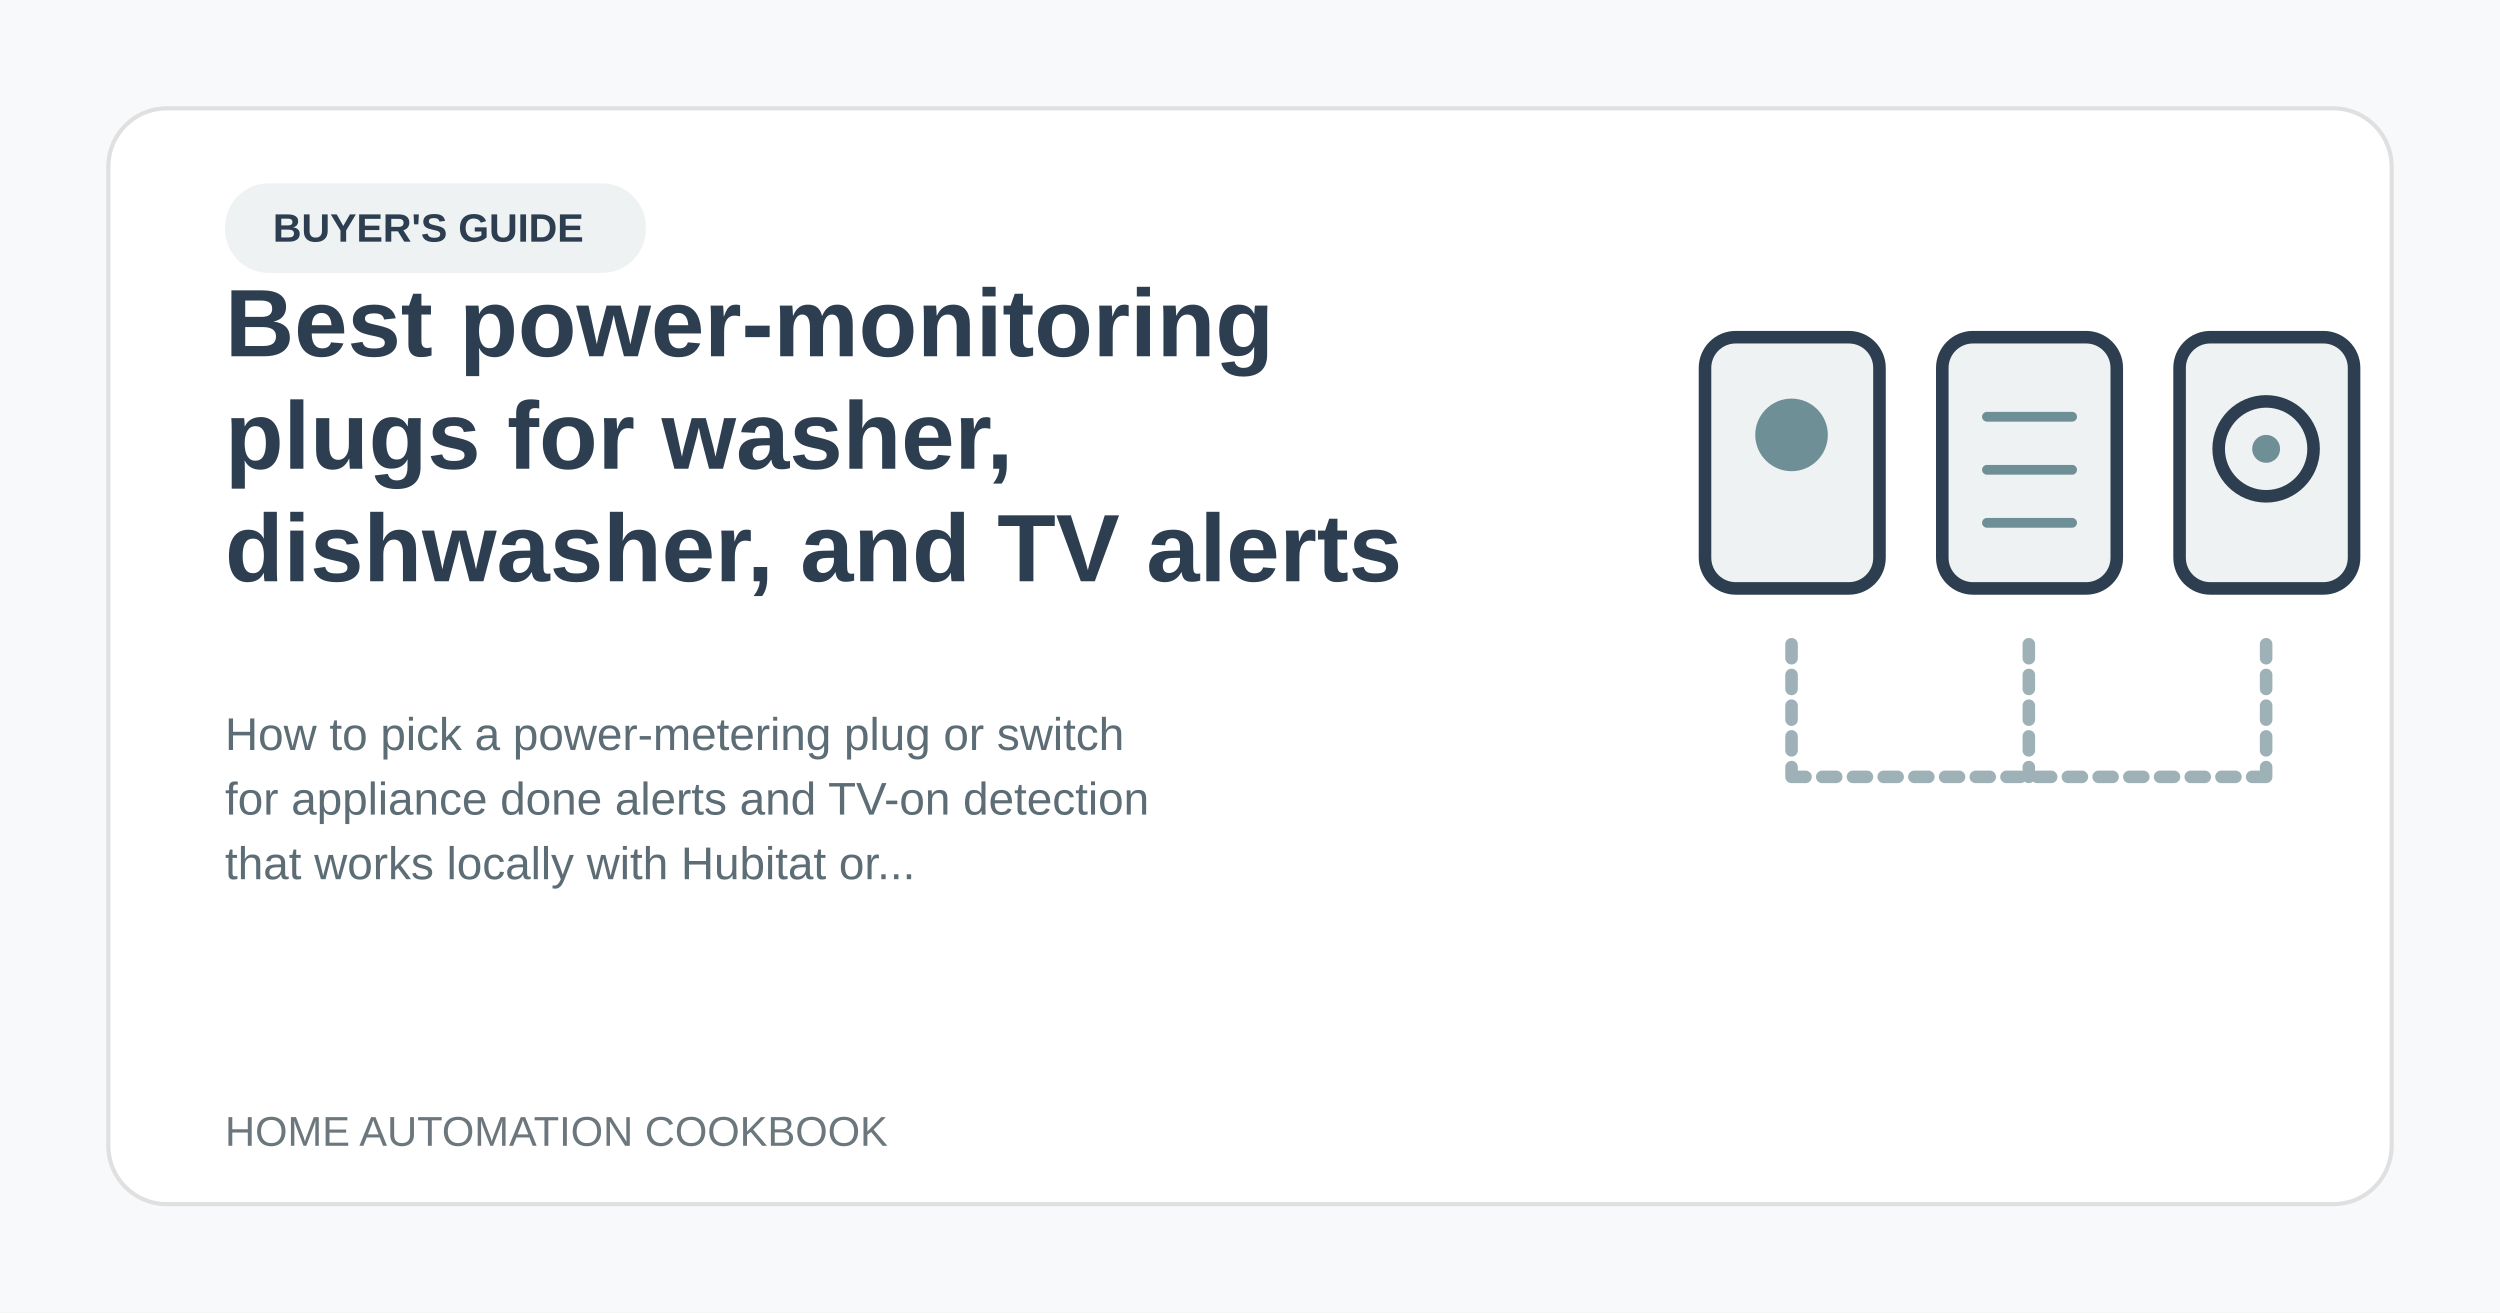
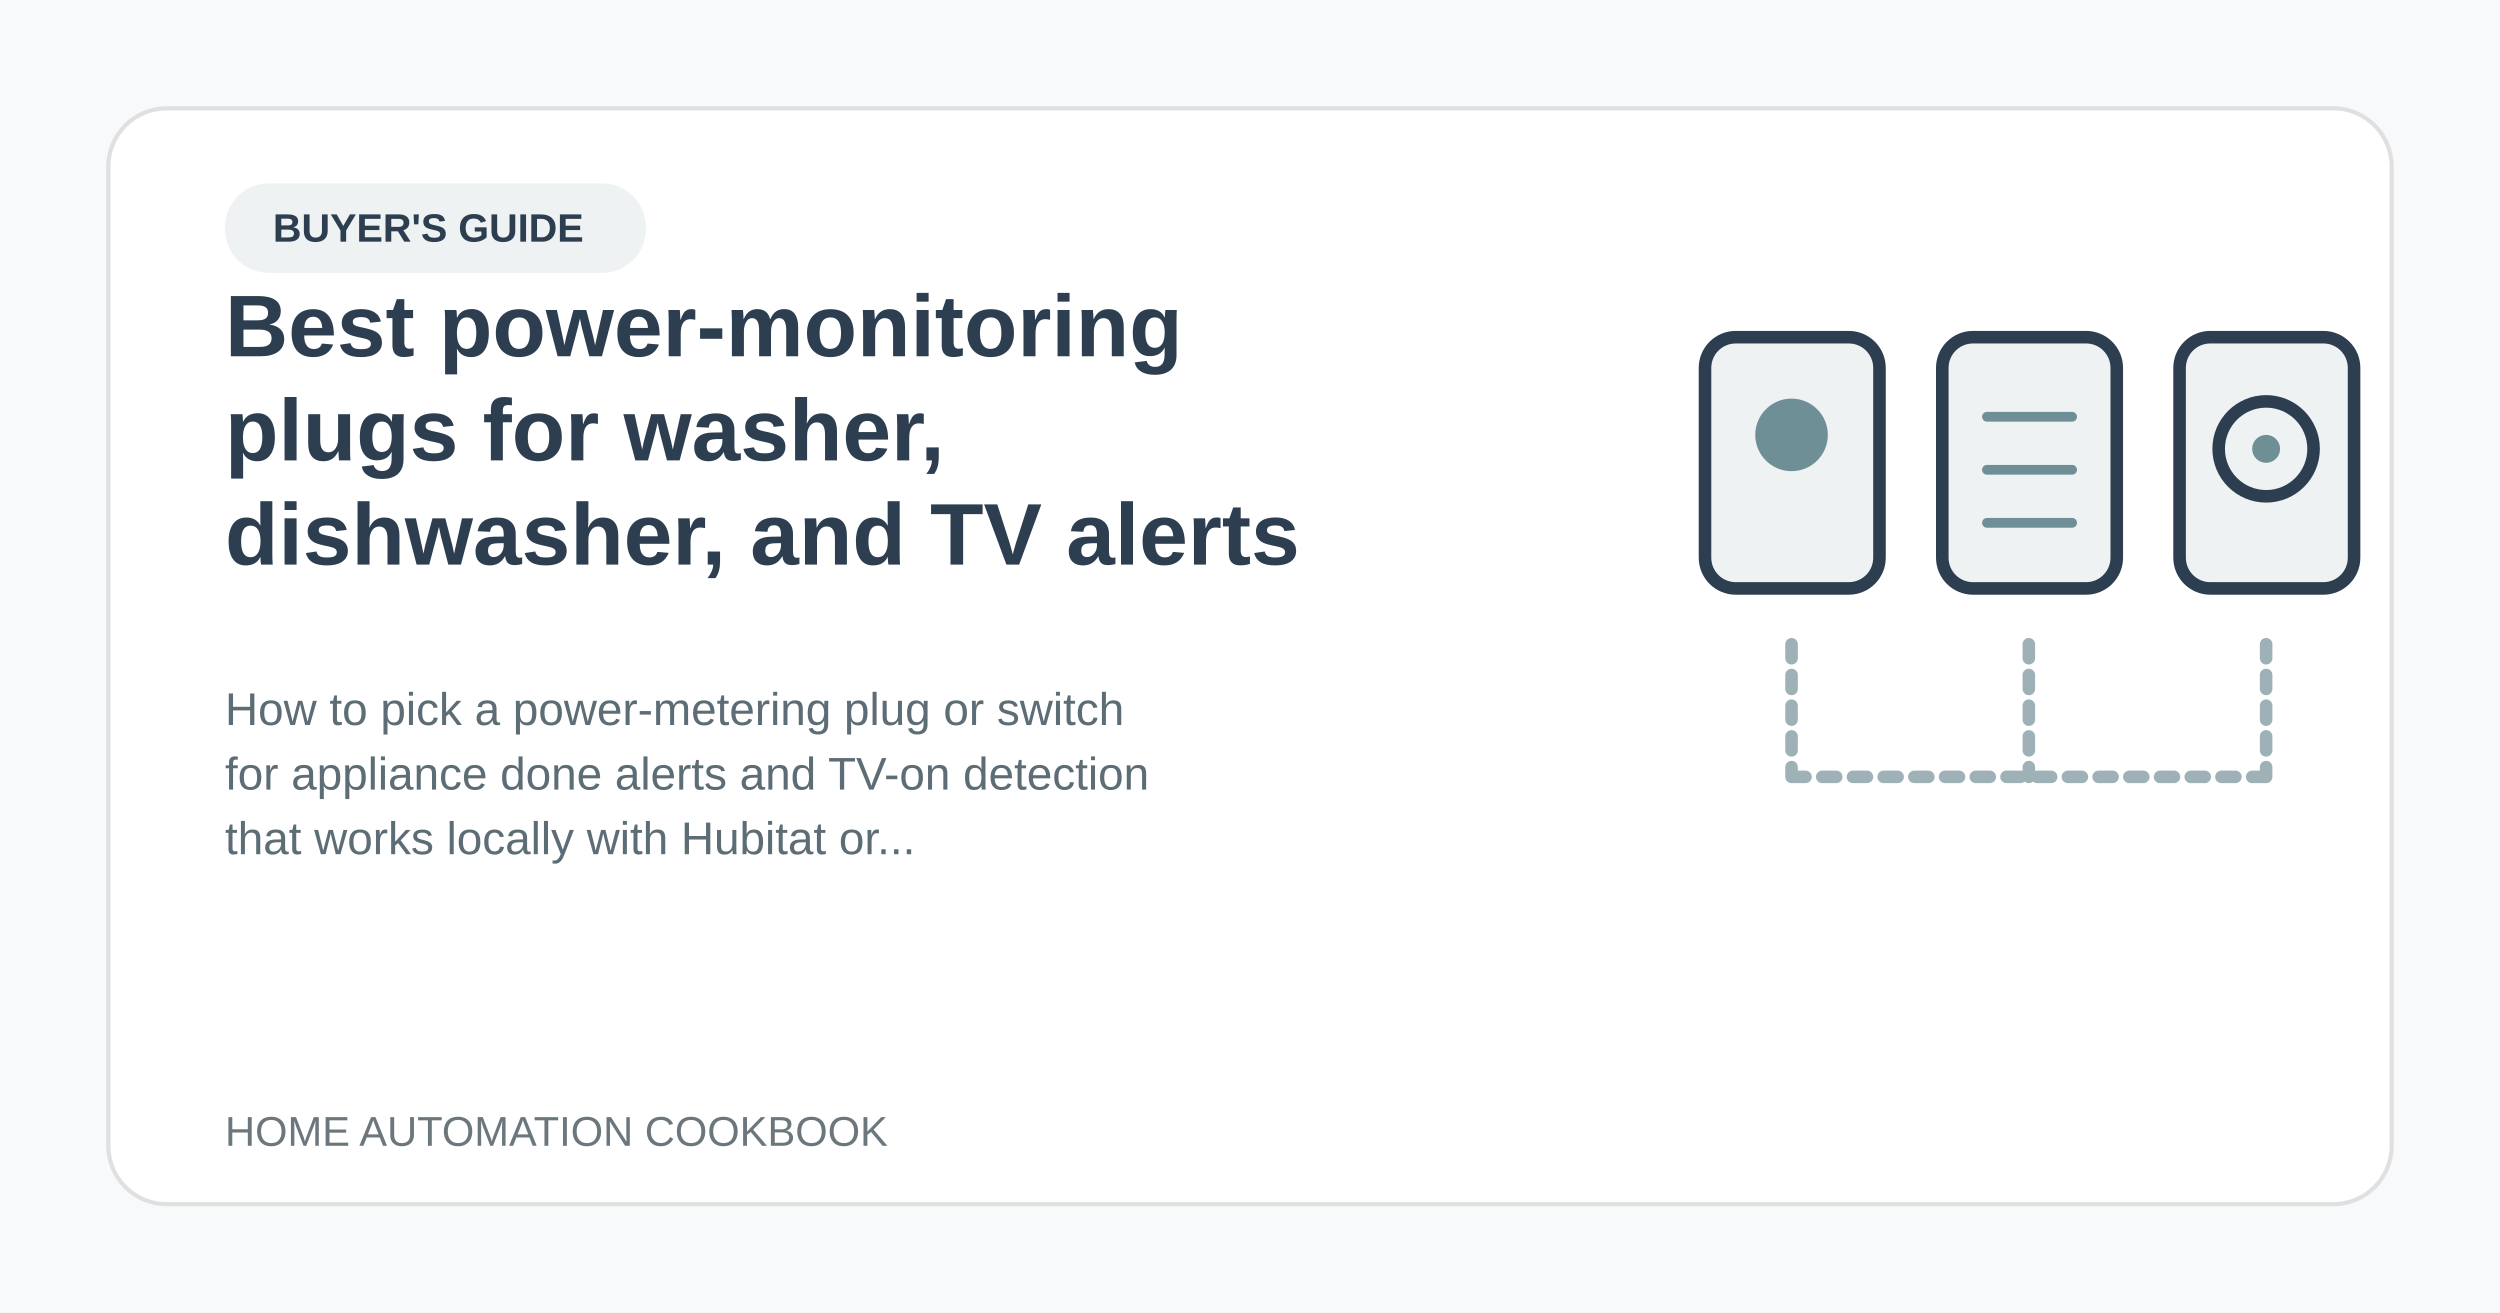
<svg xmlns="http://www.w3.org/2000/svg" width="1200" height="630" viewBox="0 0 1200 630" role="img" aria-labelledby="title desc">
  <style>
  @media (prefers-color-scheme: dark) {
    rect[fill="#f8f9fa"] { fill: #14191c; }
    rect[fill="#ffffff"], path[fill="#ffffff"] { fill: #1d2428; }
    [fill="#eef2f3"] { fill: #293238; }
    text[fill="#2c3e50"], circle[fill="#2c3e50"] { fill: #e7edef; }
    text[fill="#5d6d75"], text[fill="#6b777c"] { fill: #b7c2c6; }
    [stroke="#2c3e50"] { stroke: #d7e0e3; }
    [stroke="#9db1b6"] { stroke: #72858c; }
    [stroke="#e0e0e0"] { stroke: #3d494f; }
  }
</style>
  <rect width="1200" height="630" fill="#f8f9fa" />
  <rect x="52" y="52" width="1096" height="526" rx="28" fill="#ffffff" stroke="#e0e0e0" stroke-width="2" />
  <rect x="108" y="88" width="202" height="43" rx="21" fill="#eef2f3" />
  <text x="131" y="116" fill="#2c3e50" font-family="Segoe UI, Arial, sans-serif" font-size="19" font-weight="600">BUYER'S GUIDE</text>
-   <text x="108" y="171" fill="#2c3e50" font-family="Segoe UI, Arial, sans-serif" font-size="46" font-weight="700">Best power-monitoring</text>
-   <text x="108" y="225" fill="#2c3e50" font-family="Segoe UI, Arial, sans-serif" font-size="46" font-weight="700">plugs for washer,</text>
-   <text x="108" y="279" fill="#2c3e50" font-family="Segoe UI, Arial, sans-serif" font-size="46" font-weight="700">dishwasher, and TV alerts</text>
-   <text x="108" y="360" fill="#5d6d75" font-family="Segoe UI, Arial, sans-serif" font-size="22">How to pick a power-metering plug or switch</text>
-   <text x="108" y="391" fill="#5d6d75" font-family="Segoe UI, Arial, sans-serif" font-size="22">for appliance done alerts and TV-on detection</text>
-   <text x="108" y="422" fill="#5d6d75" font-family="Segoe UI, Arial, sans-serif" font-size="22">that works locally with Hubitat or...</text>
+   <text x="108" y="171" fill="#2c3e50" font-family="Segoe UI, Arial, sans-serif" font-size="42" font-weight="700">Best power-monitoring</text>
+   <text x="108" y="221" fill="#2c3e50" font-family="Segoe UI, Arial, sans-serif" font-size="42" font-weight="700">plugs for washer,</text>
+   <text x="108" y="271" fill="#2c3e50" font-family="Segoe UI, Arial, sans-serif" font-size="42" font-weight="700">dishwasher, and TV alerts</text>
+   <text x="108" y="348" fill="#5d6d75" font-family="Segoe UI, Arial, sans-serif" font-size="22">How to pick a power-metering plug or switch</text>
+   <text x="108" y="379" fill="#5d6d75" font-family="Segoe UI, Arial, sans-serif" font-size="22">for appliance done alerts and TV-on detection</text>
+   <text x="108" y="410" fill="#5d6d75" font-family="Segoe UI, Arial, sans-serif" font-size="22">that works locally with Hubitat or...</text>
  <g transform="translate(805 125) scale(.67)" fill="none" stroke="#2c3e50" stroke-width="9" stroke-linecap="round" stroke-linejoin="round">
    <rect x="20" y="55" width="125" height="180" rx="22" fill="#eef2f3" />
    <circle cx="82" cy="125" r="26" fill="#6f8f96" stroke="none" />
    <rect x="190" y="55" width="125" height="180" rx="22" fill="#eef2f3" />
    <path d="M222 112h61M222 150h61M222 188h61" stroke="#6f8f96" stroke-width="7" />
    <rect x="360" y="55" width="125" height="180" rx="22" fill="#eef2f3" />
    <circle cx="422" cy="135" r="34" />
    <circle cx="422" cy="135" r="10" fill="#6f8f96" stroke="none" />
    <path d="M82 275v95M252 275v95M422 275v95M82 370h340" stroke="#9db1b6" stroke-dasharray="10 12" />
  </g>
  <text x="108" y="550" fill="#6b777c" font-family="Segoe UI, Arial, sans-serif" font-size="20">HOME AUTOMATION COOKBOOK</text>
</svg>
